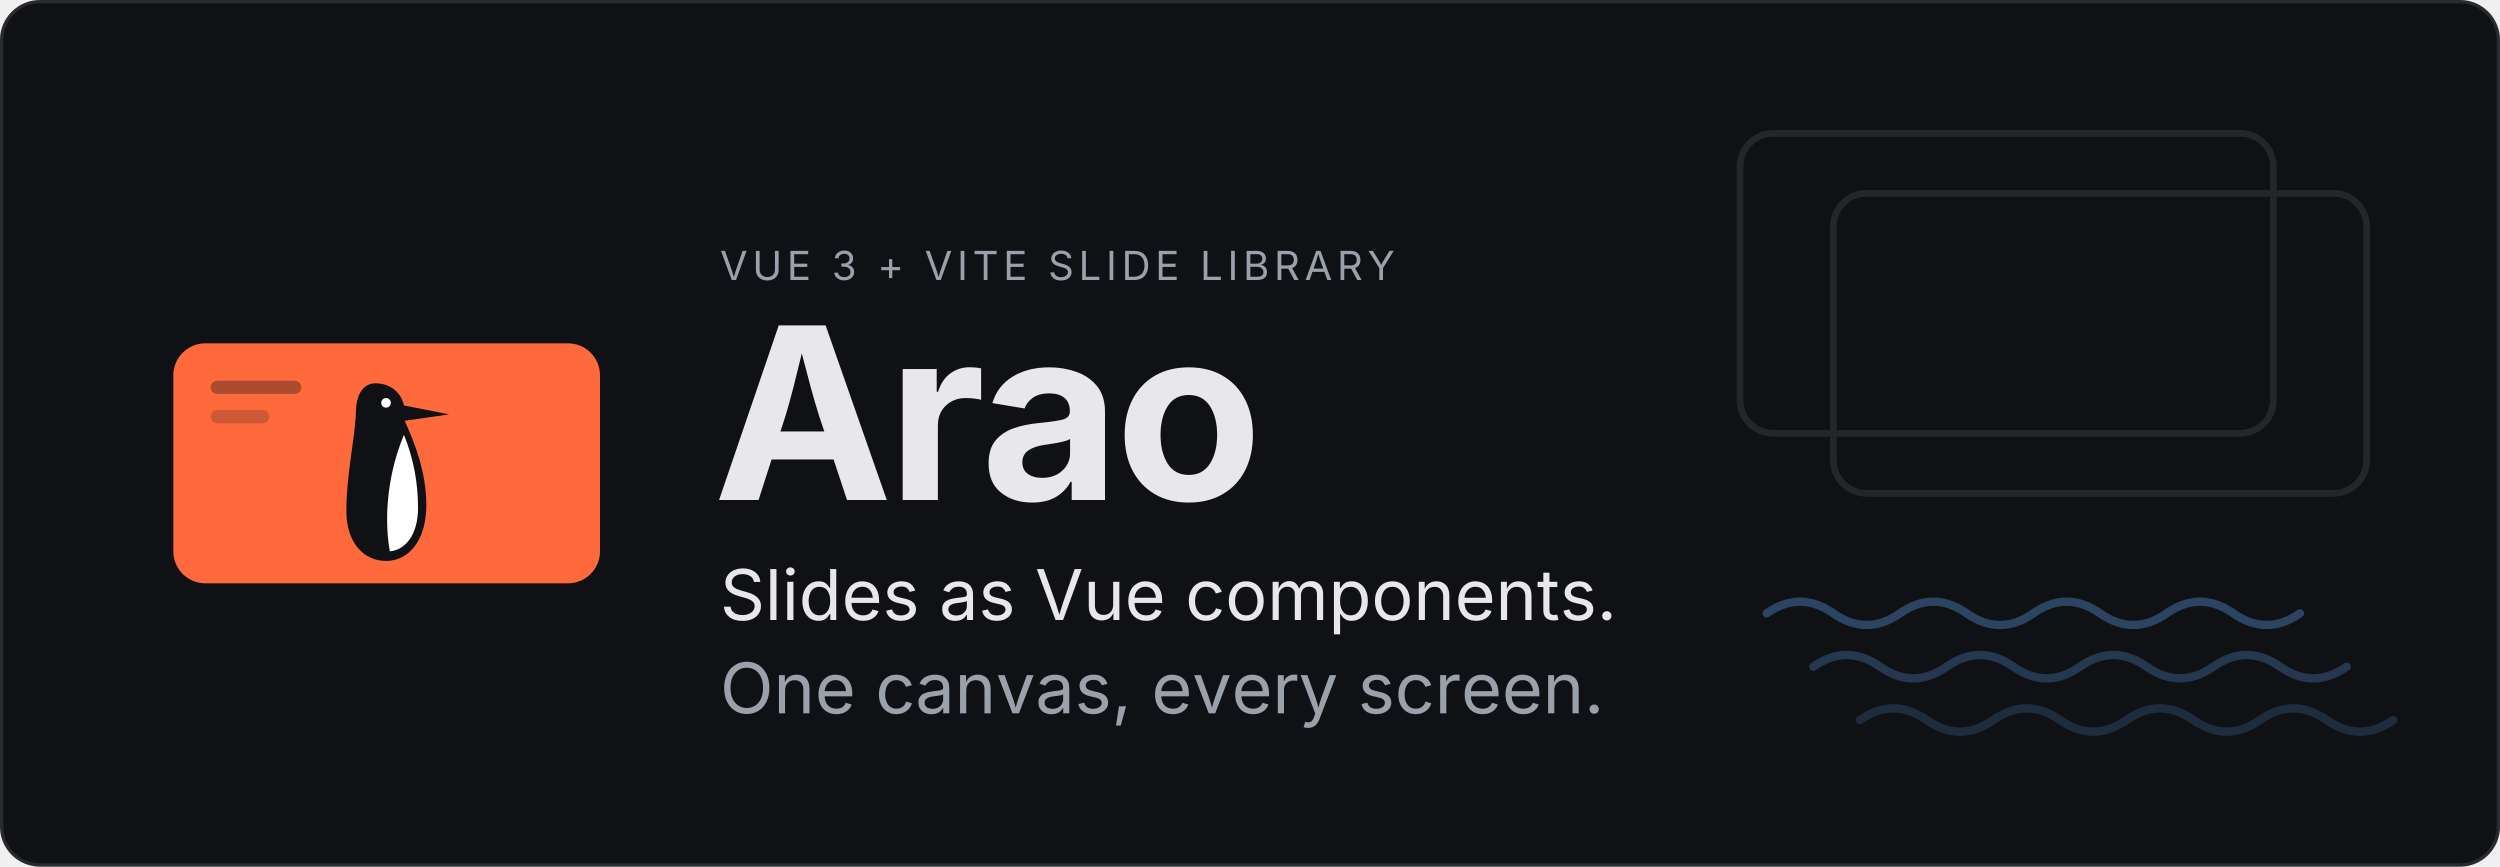
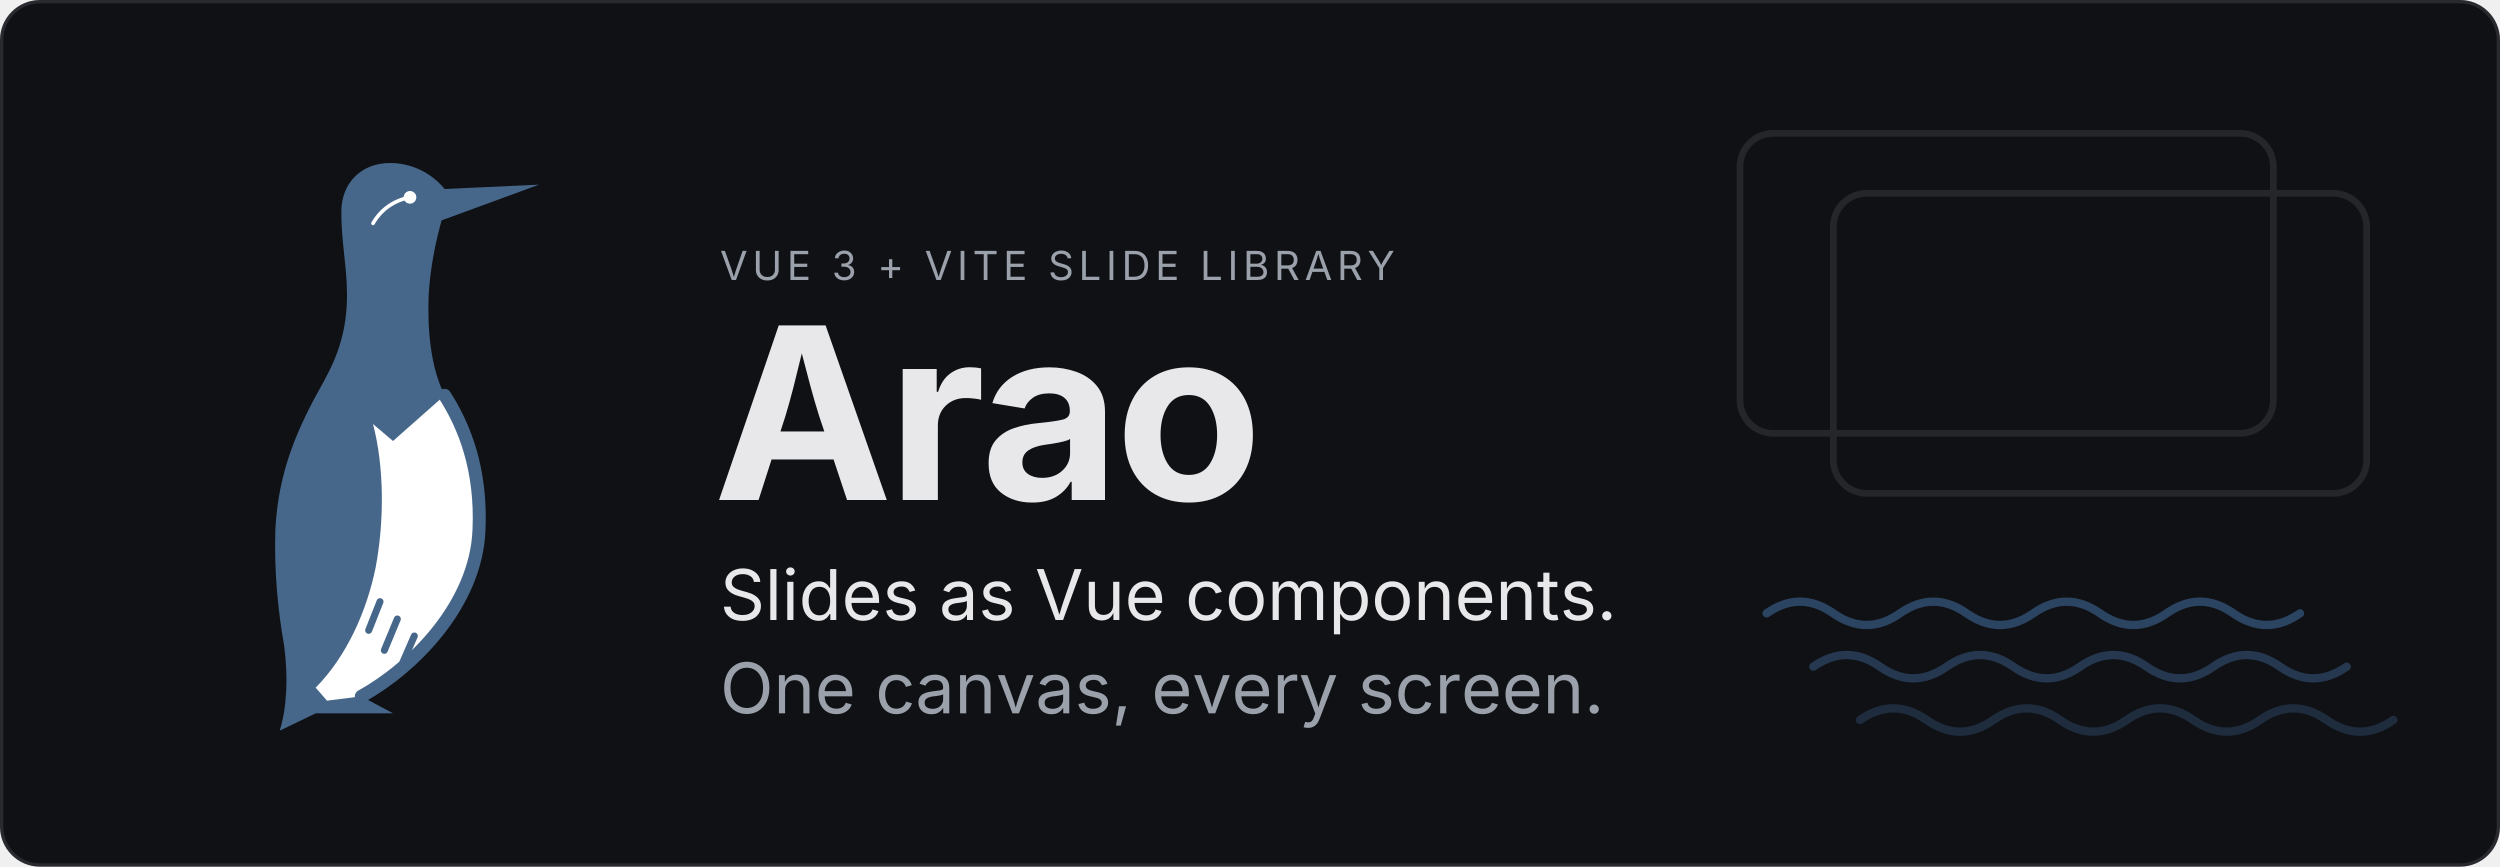
<svg xmlns="http://www.w3.org/2000/svg" viewBox="0 0 750 260" width="750" height="260" role="img" aria-label="Arao: slides as Vue components. One canvas, every screen.">
  <rect width="750" height="260" rx="12" fill="#0f1115" />
  <rect x="0.5" y="0.5" width="749" height="259" rx="11.5" fill="none" stroke="#e8e8ea" stroke-opacity="0.12" />
  <g opacity="0.1" fill="none" stroke="#e8e8ea" stroke-width="2">
    <rect x="522" y="40" width="160" height="90" rx="10" />
    <rect x="550" y="58" width="160" height="90" rx="10" />
  </g>
  <path d="M530 184 q10 -7 20 0 t20 0 q10 -7 20 0 t20 0 q10 -7 20 0 t20 0 q10 -7 20 0 t20 0" fill="none" stroke="#5fa2f0" stroke-width="2.5" stroke-linecap="round" opacity="0.35" />
  <path d="M544 200 q10 -7 20 0 t20 0 q10 -7 20 0 t20 0 q10 -7 20 0 t20 0 q10 -7 20 0 t20 0" fill="none" stroke="#5fa2f0" stroke-width="2.5" stroke-linecap="round" opacity="0.27" />
  <path d="M558 216 q10 -7 20 0 t20 0 q10 -7 20 0 t20 0 q10 -7 20 0 t20 0 q10 -7 20 0 t20 0" fill="none" stroke="#5fa2f0" stroke-width="2.5" stroke-linecap="round" opacity="0.19" />
-   <g>
-     <rect x="52" y="103" width="128" height="72" rx="9.6" fill="#ff6a3d" />
-     <rect x="63.2" y="114.2" width="27.2" height="4" rx="2" fill="#0f1115" opacity="0.35" />
-     <rect x="63.2" y="123" width="17.6" height="4" rx="2" fill="#0f1115" opacity="0.2" />
-     <g transform="translate(96.80 112.60) scale(0.960)">
-       <path fill="#0f1115" d="M16.5 2.5C21.4 2.5 24.6 5.6 25.4 9.4L39.5 12.2L25.6 14.2C28.8 21 32.4 30.5 32.4 40.5C32.4 51.5 27 58 19.8 58C12.6 58 7.4 52 7.4 42.5C7.4 31 10 20.5 10.4 11.6C10.4 5.8 12.8 2.5 16.5 2.5Z" />
-       <path fill="#ffffff" d="M25.4 18.6C28.4 26 29.8 33.5 29.8 41.5C29.8 49.8 25.8 54.6 21 55C19.4 46.5 19.6 32.5 25.4 18.6Z" />
-       <circle cx="19.8" cy="8.6" r="1.5" fill="#ffffff" />
-     </g>
-   </g>
+   <path fill="#46678a" d="M161.7 55.4L132.5 66.1C130.8 72.1 129.1 79.9 128.6 88.5C128.2 98.8 129.1 110 133.4 118.6C139.4 128 144.5 140.9 143.7 159C142.8 181.4 123.9 200.3 108.4 208.9L117.9 214L94.7 214L83.9 219.2C86.1 212.3 86.5 202.9 85.2 193.4C83.5 183.9 82.2 171.9 82.6 159C83.5 140.9 89.5 128 97.2 114.3C101.5 106.5 104.1 98.8 104.1 88.5C104.1 79.9 102.4 73 102.4 63.5C102.4 54.9 108.4 48.9 117 48.9C123 48.9 129.1 51.5 133.4 56.7Z" />
+   <path fill="#fff" d="M133.4 118.6C139.4 128 144.5 140.9 143.7 159C142.8 181.4 123.9 200.3 108.4 208.9L98.1 210.2L94.7 206.3C104.1 196.8 110.1 183.1 112.7 170.2C115.3 156.4 115.3 140.1 111.9 127.2L117.9 132.3Z" />
+   <path fill="none" stroke="#46678a" stroke-width="3.9" stroke-linecap="round" d="M133.4 118.6C139.4 128 144.5 140.9 143.7 159C142.8 181.4 123.9 200.3 108.4 208.9" />
+   <path fill="none" stroke="#46678a" stroke-width="2.1" stroke-linecap="round" d="M114 180.5L110.6 189.1M119.2 185.7L115.3 195.1M124.3 190.8L120.9 198.6" />
+   <circle cx="123" cy="59.2" r="1.9" fill="#fff" />
+   <path fill="none" stroke="#fff" stroke-width="1.1" stroke-linecap="round" d="M123 59.2C118.3 60.1 114.4 62.7 111.9 67" />
  <path fill="#9aa1ab" d="M220.80 84L219.52 84L216.30 75.27L217.48 75.27L219.32 80.45Q219.47 80.85 219.68 81.51Q219.88 82.16 220.16 83.10L220.16 83.10Q220.44 82.14 220.64 81.50Q220.85 80.85 220.99 80.45L220.99 80.45L222.79 75.27L223.97 75.27L220.80 84ZM230.19 84.14L230.19 84.14Q229.16 84.14 228.39 83.74Q227.62 83.33 227.20 82.63Q226.77 81.93 226.77 81.03L226.77 81.03L226.77 75.27L227.89 75.27L227.89 80.94Q227.89 81.57 228.17 82.06Q228.44 82.55 228.96 82.83Q229.48 83.11 230.19 83.11L230.19 83.11Q230.90 83.11 231.42 82.83Q231.93 82.55 232.21 82.06Q232.48 81.57 232.48 80.94L232.48 80.94L232.48 75.27L233.59 75.27L233.59 81.03Q233.59 81.93 233.17 82.63Q232.75 83.33 231.99 83.74Q231.22 84.14 230.19 84.14ZM242.52 84L237.14 84L237.14 75.27L242.46 75.27L242.46 76.25L238.26 76.25L238.26 79.10L242.18 79.10L242.18 80.09L238.26 80.09L238.26 83.02L242.52 83.02L242.52 84ZM253.28 84.12L253.28 84.12Q252.42 84.12 251.76 83.82Q251.10 83.53 250.71 83.01Q250.32 82.49 250.29 81.80L250.29 81.80L251.41 81.80Q251.46 82.42 251.99 82.78Q252.52 83.14 253.26 83.14L253.26 83.14Q254.08 83.14 254.62 82.72Q255.15 82.29 255.15 81.62L255.15 81.62Q255.15 80.91 254.63 80.46Q254.10 80.01 253.13 80.01L253.13 80.01L252.42 80.01L252.42 79.04L253.13 79.04Q253.89 79.04 254.37 78.64Q254.85 78.23 254.85 77.55L254.85 77.55Q254.85 76.90 254.43 76.51Q254.00 76.12 253.29 76.12L253.29 76.12Q252.84 76.12 252.45 76.28Q252.06 76.44 251.82 76.74Q251.57 77.04 251.55 77.47L251.55 77.47L250.48 77.47Q250.50 76.78 250.89 76.26Q251.27 75.74 251.91 75.45Q252.55 75.15 253.31 75.15L253.31 75.15Q254.13 75.15 254.72 75.48Q255.30 75.81 255.62 76.34Q255.94 76.88 255.94 77.50L255.94 77.50Q255.94 78.23 255.55 78.75Q255.16 79.27 254.49 79.46L254.49 79.46L254.49 79.54Q255.33 79.67 255.79 80.24Q256.25 80.80 256.25 81.63L256.25 81.63Q256.25 82.34 255.87 82.90Q255.48 83.47 254.81 83.79Q254.13 84.12 253.28 84.12ZM267.69 83.41L266.70 83.41L266.70 81.05L264.37 81.05L264.37 80.12L266.70 80.12L266.70 77.75L267.69 77.75L267.69 80.12L270.02 80.12L270.02 81.05L267.69 81.05L267.69 83.41ZM282.22 84L280.93 84L277.72 75.27L278.89 75.27L280.74 80.45Q280.89 80.85 281.10 81.51Q281.30 82.16 281.58 83.10L281.58 83.10Q281.85 82.14 282.06 81.50Q282.27 80.85 282.41 80.45L282.41 80.45L284.21 75.27L285.39 75.27L282.22 84ZM288.19 75.27L289.31 75.27L289.31 84L288.19 84L288.19 75.27ZM295.12 76.25L292.37 76.25L292.37 75.27L298.97 75.27L298.97 76.25L296.24 76.25L296.24 84L295.12 84L295.12 76.25ZM307.41 84L302.04 84L302.04 75.27L307.36 75.27L307.36 76.25L303.15 76.25L303.15 79.10L307.07 79.10L307.07 80.09L303.15 80.09L303.15 83.02L307.41 83.02L307.41 84ZM318.30 84.15L318.30 84.15Q316.89 84.15 316.05 83.48Q315.21 82.81 315.13 81.71L315.13 81.71L316.28 81.71Q316.32 82.21 316.61 82.53Q316.90 82.85 317.35 83.00Q317.79 83.16 318.30 83.16L318.30 83.16Q318.90 83.16 319.37 82.96Q319.84 82.77 320.11 82.42Q320.39 82.07 320.39 81.60L320.39 81.60Q320.39 81.18 320.15 80.92Q319.92 80.65 319.52 80.48Q319.13 80.31 318.66 80.19L318.66 80.19L317.61 79.89Q316.55 79.59 315.97 79.03Q315.38 78.47 315.38 77.61L315.38 77.61Q315.38 76.87 315.78 76.32Q316.18 75.76 316.86 75.46Q317.54 75.15 318.38 75.15L318.38 75.15Q319.24 75.15 319.90 75.46Q320.57 75.76 320.95 76.29Q321.33 76.81 321.36 77.47L321.36 77.47L320.27 77.47Q320.19 76.83 319.66 76.49Q319.12 76.14 318.34 76.14L318.34 76.14Q317.50 76.14 316.98 76.54Q316.46 76.94 316.46 77.55L316.46 77.55Q316.46 78.01 316.75 78.29Q317.03 78.57 317.42 78.72Q317.81 78.88 318.13 78.97L318.13 78.97L319.00 79.21Q319.35 79.30 319.78 79.46Q320.20 79.63 320.59 79.90Q320.98 80.17 321.22 80.59Q321.47 81.01 321.47 81.62L321.47 81.62Q321.47 82.34 321.10 82.91Q320.73 83.48 320.02 83.82Q319.31 84.15 318.30 84.15ZM329.80 84L324.65 84L324.65 75.27L325.76 75.27L325.76 83.02L329.80 83.02L329.80 84ZM332.87 75.27L333.99 75.27L333.99 84L332.87 84L332.87 75.27ZM340.26 84L340.26 84L337.54 84L337.54 75.27L340.37 75.27Q341.65 75.27 342.55 75.79Q343.46 76.31 343.94 77.29Q344.43 78.26 344.43 79.62L344.43 79.62Q344.43 80.98 343.94 81.96Q343.45 82.95 342.52 83.47Q341.59 84 340.26 84ZM338.65 76.25L338.65 83.02L340.19 83.02Q341.78 83.02 342.57 82.11Q343.35 81.21 343.35 79.62L343.35 79.62Q343.35 78.04 342.58 77.15Q341.81 76.25 340.30 76.25L340.30 76.25L338.65 76.25ZM353.01 84L347.64 84L347.64 75.27L352.96 75.27L352.96 76.25L348.75 76.25L348.75 79.10L352.67 79.10L352.67 80.09L348.75 80.09L348.75 83.02L353.01 83.02L353.01 84ZM366.26 84L361.10 84L361.10 75.27L362.22 75.27L362.22 83.02L366.26 83.02L366.26 84ZM369.33 75.27L370.44 75.27L370.44 84L369.33 84L369.33 75.27ZM377.19 84L373.99 84L373.99 75.27L377.09 75.27Q378.00 75.27 378.59 75.58Q379.19 75.90 379.48 76.42Q379.77 76.95 379.77 77.58L379.77 77.58Q379.77 78.15 379.57 78.51Q379.37 78.88 379.05 79.10Q378.72 79.31 378.34 79.42L378.34 79.42L378.34 79.50Q378.75 79.52 379.16 79.78Q379.56 80.04 379.84 80.51Q380.11 80.99 380.11 81.67L380.11 81.67Q380.11 82.33 379.81 82.86Q379.51 83.38 378.86 83.69Q378.22 84 377.19 84L377.19 84ZM375.11 80.04L375.11 83.02L377.16 83.02Q378.18 83.02 378.61 82.62Q379.04 82.23 379.04 81.66L379.04 81.66Q379.04 81.22 378.81 80.85Q378.59 80.48 378.18 80.26Q377.78 80.04 377.21 80.04L377.21 80.04L375.11 80.04ZM375.11 76.25L375.11 79.10L377.03 79.10Q377.73 79.10 378.22 78.69Q378.70 78.28 378.70 77.61L378.70 77.61Q378.70 77.04 378.31 76.65Q377.91 76.25 377.06 76.25L377.06 76.25L375.11 76.25ZM384.40 84L383.28 84L383.28 75.27L386.27 75.27Q387.29 75.27 387.95 75.62Q388.61 75.97 388.93 76.58Q389.25 77.19 389.25 77.96L389.25 77.96Q389.25 78.83 388.85 79.48Q388.46 80.12 387.63 80.41L387.63 80.41L389.59 84L388.30 84L386.48 80.61Q386.38 80.61 386.28 80.61L386.28 80.61L384.40 80.61L384.40 84ZM384.40 76.25L384.40 79.62L386.22 79.62Q387.26 79.62 387.70 79.18Q388.14 78.73 388.14 77.96L388.14 77.96Q388.14 77.19 387.70 76.72Q387.26 76.25 386.21 76.25L386.21 76.25L384.40 76.25ZM392.88 84L391.70 84L394.87 75.27L396.16 75.27L399.37 84L398.19 84L397.32 81.56L393.72 81.56L392.88 84ZM394.68 78.82L394.06 80.59L396.98 80.59L396.34 78.82Q396.18 78.38 395.99 77.75Q395.79 77.11 395.50 76.16L395.50 76.16Q395.23 77.13 395.02 77.77Q394.82 78.42 394.68 78.82L394.68 78.82ZM403.28 84L402.17 84L402.17 75.27L405.15 75.27Q406.17 75.27 406.83 75.62Q407.49 75.97 407.81 76.58Q408.13 77.19 408.13 77.96L408.13 77.96Q408.13 78.83 407.73 79.48Q407.34 80.12 406.51 80.41L406.51 80.41L408.47 84L407.18 84L405.36 80.61Q405.27 80.61 405.16 80.61L405.16 80.61L403.28 80.61L403.28 84ZM403.28 76.25L403.28 79.62L405.11 79.62Q406.14 79.62 406.58 79.18Q407.02 78.73 407.02 77.96L407.02 77.96Q407.02 77.19 406.58 76.72Q406.14 76.25 405.10 76.25L405.10 76.25L403.28 76.25ZM414.90 84L413.79 84L413.79 80.43L410.58 75.27L411.87 75.27L413.60 78.09Q413.82 78.45 414.00 78.78Q414.18 79.10 414.36 79.51L414.36 79.51Q414.53 79.09 414.71 78.76Q414.90 78.43 415.11 78.09L415.11 78.09L416.83 75.27L418.11 75.27L414.90 80.43L414.90 84Z" />
  <path fill="#e8e8ea" d="M227.57 150L215.72 150L233.62 97.62L247.68 97.62L266.03 150L254.11 150L250.07 137.84L231.47 137.84L227.57 150ZM235.66 124.72L234.14 129.43L247.29 129.43L245.71 124.72Q244.45 120.71 243.18 116.04Q241.91 111.36 240.54 106.02L240.54 106.02Q239.24 111.43 238.05 116.11Q236.85 120.79 235.66 124.72L235.66 124.72ZM281.36 150L270.81 150L270.81 110.70L281.01 110.70L281.01 117.55L281.43 117.55Q282.52 113.93 285.07 112.05Q287.62 110.17 290.92 110.17L290.92 110.17Q292.72 110.17 294.33 110.52L294.33 110.52L294.33 119.94Q293.63 119.73 292.28 119.57Q290.92 119.41 289.76 119.41L289.76 119.41Q286.11 119.41 283.73 121.70Q281.36 123.98 281.36 127.64L281.36 127.64L281.36 150ZM309.66 150.77L309.66 150.77Q304.04 150.77 300.31 147.80Q296.58 144.83 296.58 139.00L296.58 139.00Q296.58 134.60 298.69 132.11Q300.80 129.61 304.18 128.45Q307.55 127.29 311.42 126.94L311.42 126.94Q316.48 126.45 318.72 125.90Q320.95 125.36 320.95 123.42L320.95 123.42L320.95 123.25Q320.95 120.75 319.35 119.38Q317.75 118.01 314.80 118.01L314.80 118.01Q311.74 118.01 309.87 119.33Q308.01 120.64 307.38 122.54L307.38 122.54L297.71 120.93Q299.22 115.83 303.74 113.02Q308.26 110.20 314.83 110.20L314.83 110.20Q319.05 110.20 322.86 111.54Q326.68 112.88 329.09 115.81Q331.50 118.75 331.50 123.53L331.50 123.53L331.50 150L321.51 150L321.51 144.55L321.16 144.55Q319.72 147.29 316.87 149.03Q314.02 150.77 309.66 150.77ZM312.65 143.36L312.65 143.36Q316.34 143.36 318.68 141.21Q321.02 139.07 321.02 135.94L321.02 135.94L321.02 131.68Q320.39 132.14 318.96 132.47Q317.54 132.81 315.96 133.07Q314.37 133.34 313.21 133.48L313.21 133.48Q310.30 133.90 308.50 135.13Q306.71 136.36 306.71 138.71L306.71 138.71Q306.71 141 308.38 142.18Q310.05 143.36 312.65 143.36ZM356.63 150.77L356.63 150.77Q350.73 150.77 346.40 148.22Q342.08 145.68 339.74 141.12Q337.40 136.57 337.40 130.52L337.40 130.52Q337.40 124.44 339.74 119.87Q342.08 115.30 346.40 112.75Q350.73 110.20 356.63 110.20L356.63 110.20Q362.54 110.20 366.86 112.75Q371.19 115.30 373.53 119.87Q375.86 124.44 375.86 130.52L375.86 130.52Q375.86 136.57 373.53 141.12Q371.19 145.68 366.86 148.22Q362.54 150.77 356.63 150.77ZM356.63 142.48L356.63 142.48Q360.85 142.48 363.00 139.07Q365.14 135.66 365.14 130.49L365.14 130.49Q365.14 125.29 363.00 121.89Q360.85 118.50 356.63 118.50L356.63 118.50Q352.41 118.50 350.29 121.89Q348.16 125.29 348.16 130.49L348.16 130.49Q348.16 135.66 350.29 139.07Q352.41 142.48 356.63 142.48Z" />
  <path fill="#e8e8ea" d="M222.74 186.27L222.74 186.27Q220.26 186.27 218.79 185.09Q217.32 183.92 217.19 182.00L217.19 182.00L219.19 182.00Q219.27 182.86 219.77 183.42Q220.28 183.98 221.06 184.25Q221.84 184.52 222.74 184.52L222.74 184.52Q223.77 184.52 224.60 184.19Q225.42 183.85 225.91 183.23Q226.39 182.62 226.39 181.81L226.39 181.81Q226.39 181.07 225.97 180.61Q225.56 180.15 224.87 179.85Q224.18 179.55 223.36 179.32L223.36 179.32L221.52 178.80Q219.67 178.28 218.65 177.30Q217.62 176.33 217.62 174.81L217.62 174.81Q217.62 173.52 218.32 172.55Q219.01 171.58 220.20 171.05Q221.39 170.52 222.87 170.52L222.87 170.52Q224.38 170.52 225.54 171.05Q226.69 171.58 227.37 172.50Q228.04 173.42 228.08 174.58L228.08 174.58L226.17 174.58Q226.04 173.46 225.11 172.85Q224.17 172.24 222.81 172.24L222.81 172.24Q221.32 172.24 220.42 172.94Q219.52 173.64 219.52 174.72L219.52 174.72Q219.52 175.52 220.01 176.01Q220.51 176.49 221.19 176.77Q221.88 177.04 222.43 177.19L222.43 177.19L223.96 177.61Q224.57 177.78 225.32 178.06Q226.06 178.35 226.74 178.83Q227.41 179.30 227.85 180.04Q228.28 180.77 228.28 181.84L228.28 181.84Q228.28 183.09 227.63 184.09Q226.98 185.10 225.74 185.68Q224.50 186.27 222.74 186.27ZM231.09 170.72L232.94 170.72L232.94 186L231.09 186L231.09 170.72ZM238.03 186L236.18 186L236.18 174.54L238.03 174.54L238.03 186ZM237.11 172.66L237.11 172.66Q236.59 172.66 236.21 172.30Q235.83 171.94 235.83 171.44L235.83 171.44Q235.83 170.93 236.21 170.57Q236.59 170.22 237.11 170.22L237.11 170.22Q237.65 170.22 238.03 170.57Q238.40 170.93 238.40 171.44L238.40 171.44Q238.40 171.94 238.03 172.30Q237.65 172.66 237.11 172.66ZM245.56 186.25L245.56 186.25Q244.14 186.25 243.04 185.52Q241.94 184.79 241.33 183.46Q240.71 182.12 240.71 180.30L240.71 180.30Q240.71 178.48 241.33 177.16Q241.95 175.83 243.05 175.11Q244.15 174.39 245.57 174.39L245.57 174.39Q246.69 174.39 247.35 174.76Q248.00 175.13 248.36 175.60Q248.71 176.06 248.89 176.37L248.89 176.37L249.04 176.37L249.04 170.72L250.88 170.72L250.88 186L249.10 186L249.10 184.23L248.89 184.23Q248.71 184.54 248.35 185.02Q247.98 185.50 247.32 185.87Q246.66 186.25 245.56 186.25ZM245.84 184.60L245.84 184.60Q247.40 184.60 248.23 183.40Q249.06 182.20 249.06 180.28L249.06 180.28Q249.06 178.38 248.24 177.21Q247.43 176.04 245.84 176.04L245.84 176.04Q244.75 176.04 244.03 176.61Q243.31 177.17 242.95 178.13Q242.59 179.09 242.59 180.28L242.59 180.28Q242.59 181.48 242.95 182.46Q243.32 183.44 244.04 184.02Q244.77 184.60 245.84 184.60ZM258.94 186.25L258.94 186.25Q257.28 186.25 256.08 185.51Q254.87 184.77 254.22 183.45Q253.57 182.12 253.57 180.36L253.57 180.36Q253.57 178.60 254.21 177.25Q254.84 175.91 256.01 175.15Q257.17 174.39 258.73 174.39L258.73 174.39Q259.64 174.39 260.53 174.70Q261.41 175.00 262.14 175.67Q262.86 176.34 263.29 177.44Q263.72 178.54 263.72 180.12L263.72 180.12L263.72 180.89L255.44 180.89Q255.51 182.69 256.47 183.65Q257.43 184.61 258.95 184.61L258.95 184.61Q259.97 184.61 260.70 184.16Q261.44 183.71 261.75 182.84L261.75 182.84L263.54 183.33Q263.14 184.64 261.92 185.44Q260.71 186.25 258.94 186.25ZM255.45 179.33L255.45 179.33L261.85 179.33Q261.71 177.87 260.93 176.95Q260.14 176.03 258.73 176.03L258.73 176.03Q257.74 176.03 257.03 176.49Q256.32 176.96 255.91 177.70Q255.50 178.45 255.45 179.33ZM270.26 186.25L270.26 186.25Q268.50 186.25 267.33 185.48Q266.16 184.71 265.85 183.22L265.85 183.22L267.61 182.80Q267.85 183.74 268.54 184.19Q269.22 184.63 270.24 184.63L270.24 184.63Q271.44 184.63 272.16 184.11Q272.87 183.60 272.87 182.89L272.87 182.89Q272.87 181.71 271.19 181.31L271.19 181.31L269.28 180.86Q266.20 180.13 266.20 177.74L266.20 177.74Q266.20 176.75 266.76 176.00Q267.31 175.24 268.27 174.82Q269.23 174.39 270.45 174.39L270.45 174.39Q272.22 174.39 273.20 175.17Q274.18 175.94 274.57 177.15L274.57 177.15L272.90 177.58Q272.66 176.97 272.11 176.46Q271.57 175.96 270.46 175.96L270.46 175.96Q269.43 175.96 268.75 176.43Q268.07 176.90 268.07 177.62L268.07 177.62Q268.07 178.26 268.53 178.64Q268.99 179.03 270.00 179.26L270.00 179.26L271.73 179.67Q273.29 180.04 274.04 180.82Q274.79 181.59 274.79 182.77L274.79 182.77Q274.79 183.77 274.22 184.56Q273.65 185.34 272.63 185.79Q271.61 186.25 270.26 186.25ZM286.57 186.27L286.57 186.27Q285.48 186.27 284.59 185.86Q283.71 185.45 283.18 184.66Q282.66 183.87 282.66 182.74L282.66 182.74Q282.66 181.75 283.05 181.14Q283.44 180.52 284.09 180.17Q284.74 179.82 285.53 179.64Q286.32 179.47 287.12 179.37L287.12 179.37Q288.15 179.23 288.79 179.16Q289.44 179.09 289.75 178.91Q290.06 178.74 290.06 178.32L290.06 178.32L290.06 178.26Q290.06 177.19 289.46 176.60Q288.85 176.01 287.66 176.01L287.66 176.01Q286.42 176.01 285.73 176.55Q285.03 177.09 284.76 177.69L284.76 177.69L282.99 177.11Q283.43 176.06 284.18 175.47Q284.93 174.88 285.83 174.64Q286.73 174.39 287.61 174.39L287.61 174.39Q288.19 174.39 288.92 174.53Q289.65 174.67 290.34 175.08Q291.02 175.49 291.46 176.29Q291.91 177.10 291.91 178.44L291.91 178.44L291.91 186L290.09 186L290.09 184.44L289.97 184.44Q289.78 184.84 289.35 185.27Q288.92 185.69 288.23 185.98Q287.54 186.27 286.57 186.27ZM286.89 184.64L286.89 184.64Q287.91 184.64 288.62 184.24Q289.33 183.84 289.69 183.20Q290.06 182.55 290.06 181.86L290.06 181.86L290.06 180.27Q289.95 180.40 289.57 180.51Q289.19 180.62 288.71 180.70Q288.22 180.78 287.76 180.84Q287.31 180.89 287.04 180.92L287.04 180.92Q286.37 181.01 285.79 181.21Q285.21 181.41 284.87 181.79Q284.52 182.18 284.52 182.83L284.52 182.83Q284.52 183.72 285.19 184.18Q285.86 184.64 286.89 184.64ZM299.05 186.25L299.05 186.25Q297.28 186.25 296.11 185.48Q294.94 184.71 294.64 183.22L294.64 183.22L296.39 182.80Q296.64 183.74 297.32 184.19Q298.00 184.63 299.03 184.63L299.03 184.63Q300.23 184.63 300.94 184.11Q301.65 183.60 301.65 182.89L301.65 182.89Q301.65 181.71 299.97 181.31L299.97 181.31L298.06 180.86Q294.99 180.13 294.99 177.74L294.99 177.74Q294.99 176.75 295.54 176.00Q296.09 175.24 297.05 174.82Q298.01 174.39 299.23 174.39L299.23 174.39Q301.00 174.39 301.98 175.17Q302.96 175.94 303.35 177.15L303.35 177.15L301.68 177.58Q301.45 176.97 300.90 176.46Q300.35 175.96 299.24 175.96L299.24 175.96Q298.22 175.96 297.53 176.43Q296.85 176.90 296.85 177.62L296.85 177.62Q296.85 178.26 297.31 178.64Q297.77 179.03 298.78 179.26L298.78 179.26L300.51 179.67Q302.07 180.04 302.82 180.82Q303.57 181.59 303.57 182.77L303.57 182.77Q303.57 183.77 303.00 184.56Q302.43 185.34 301.41 185.79Q300.39 186.25 299.05 186.25ZM318.92 186L316.67 186L311.05 170.72L313.10 170.72L316.33 179.79Q316.59 180.49 316.95 181.64Q317.32 182.78 317.80 184.42L317.80 184.42Q318.28 182.74 318.65 181.62Q319.01 180.49 319.26 179.79L319.26 179.79L322.40 170.72L324.48 170.72L318.92 186ZM330.52 186.14L330.52 186.14Q328.78 186.14 327.71 185.07Q326.63 183.99 326.63 181.82L326.63 181.82L326.63 174.54L328.48 174.54L328.48 181.66Q328.48 182.99 329.17 183.73Q329.87 184.48 331.07 184.48L331.07 184.48Q332.30 184.48 333.13 183.68Q333.95 182.87 333.95 181.41L333.95 181.41L333.95 174.54L335.81 174.54L335.81 186L334.02 186L334.02 183.86Q333.46 185.11 332.55 185.63Q331.64 186.14 330.52 186.14ZM343.87 186.25L343.87 186.25Q342.21 186.25 341.00 185.51Q339.80 184.77 339.14 183.45Q338.49 182.12 338.49 180.36L338.49 180.36Q338.49 178.60 339.13 177.25Q339.76 175.91 340.93 175.15Q342.09 174.39 343.65 174.39L343.65 174.39Q344.56 174.39 345.45 174.70Q346.34 175.00 347.06 175.67Q347.78 176.34 348.21 177.44Q348.64 178.54 348.64 180.12L348.64 180.12L348.64 180.89L340.36 180.89Q340.43 182.69 341.39 183.65Q342.35 184.61 343.88 184.61L343.88 184.61Q344.89 184.61 345.62 184.16Q346.36 183.71 346.68 182.84L346.68 182.84L348.46 183.33Q348.06 184.64 346.84 185.44Q345.63 186.25 343.87 186.25ZM340.37 179.33L340.37 179.33L346.77 179.33Q346.63 177.87 345.85 176.95Q345.07 176.03 343.65 176.03L343.65 176.03Q342.67 176.03 341.95 176.49Q341.24 176.96 340.83 177.70Q340.42 178.45 340.37 179.33ZM361.86 186.25L361.86 186.25Q360.30 186.25 359.13 185.51Q357.96 184.77 357.30 183.44Q356.64 182.10 356.64 180.34L356.64 180.34Q356.64 178.55 357.30 177.21Q357.96 175.87 359.13 175.13Q360.30 174.39 361.86 174.39L361.86 174.39Q363.52 174.39 364.78 175.23Q366.04 176.06 366.51 177.56L366.51 177.56L364.73 178.06Q364.48 177.18 363.73 176.61Q362.99 176.04 361.86 176.04L361.86 176.04Q360.71 176.04 359.98 176.64Q359.24 177.24 358.88 178.22Q358.52 179.19 358.52 180.34L358.52 180.34Q358.52 181.47 358.88 182.44Q359.24 183.41 359.98 184.00Q360.71 184.60 361.86 184.60L361.86 184.60Q363.02 184.60 363.77 184.01Q364.53 183.42 364.78 182.48L364.78 182.48L366.55 182.99Q366.09 184.51 364.81 185.38Q363.54 186.25 361.86 186.25ZM373.86 186.25L373.86 186.25Q372.30 186.25 371.13 185.51Q369.95 184.77 369.30 183.44Q368.64 182.10 368.64 180.34L368.64 180.34Q368.64 178.55 369.30 177.21Q369.95 175.87 371.13 175.13Q372.30 174.39 373.86 174.39L373.86 174.39Q375.43 174.39 376.61 175.13Q377.79 175.87 378.44 177.21Q379.10 178.55 379.10 180.34L379.10 180.34Q379.10 182.10 378.44 183.44Q377.79 184.77 376.61 185.51Q375.43 186.25 373.86 186.25ZM373.86 184.60L373.86 184.60Q375.02 184.60 375.77 184.00Q376.51 183.41 376.87 182.44Q377.23 181.47 377.23 180.34L377.23 180.34Q377.23 179.20 376.87 178.22Q376.51 177.24 375.77 176.64Q375.02 176.04 373.86 176.04L373.86 176.04Q372.71 176.04 371.97 176.64Q371.23 177.24 370.88 178.22Q370.52 179.19 370.52 180.34L370.52 180.34Q370.52 181.47 370.88 182.44Q371.23 183.41 371.97 184.00Q372.71 184.60 373.86 184.60ZM383.63 186L381.79 186L381.79 174.54L383.58 174.54L383.59 176.64Q384.01 175.48 384.90 174.91Q385.78 174.33 386.80 174.33L386.80 174.33Q387.93 174.33 388.67 174.97Q389.41 175.61 389.72 176.67L389.72 176.67Q390.13 175.58 391.11 174.96Q392.09 174.33 393.33 174.33L393.33 174.33Q394.33 174.33 395.15 174.76Q395.97 175.19 396.45 176.06Q396.94 176.94 396.94 178.27L396.94 178.27L396.94 186L395.09 186L395.09 178.32Q395.09 177.08 394.40 176.55Q393.70 176.01 392.78 176.01L392.78 176.01Q391.62 176.01 390.95 176.72Q390.29 177.43 390.29 178.51L390.29 178.51L390.29 186L388.44 186L388.44 178.14Q388.44 177.18 387.80 176.60Q387.17 176.01 386.19 176.01L386.19 176.01Q385.19 176.01 384.41 176.71Q383.63 177.41 383.63 178.78L383.63 178.78L383.63 186ZM402.03 190.29L400.18 190.29L400.18 174.54L401.96 174.54L401.96 176.37L402.17 176.37Q402.36 176.06 402.71 175.60Q403.06 175.13 403.72 174.76Q404.37 174.39 405.49 174.39L405.49 174.39Q406.93 174.39 408.02 175.11Q409.11 175.83 409.73 177.16Q410.35 178.48 410.35 180.30L410.35 180.30Q410.35 182.12 409.74 183.46Q409.12 184.79 408.03 185.52Q406.94 186.25 405.50 186.25L405.50 186.25Q404.42 186.25 403.75 185.87Q403.08 185.50 402.72 185.02Q402.36 184.54 402.17 184.23L402.17 184.23L402.03 184.23L402.03 190.29ZM405.23 184.60L405.23 184.60Q406.30 184.60 407.03 184.02Q407.75 183.44 408.11 182.46Q408.48 181.48 408.48 180.28L408.48 180.28Q408.48 179.09 408.12 178.13Q407.76 177.17 407.04 176.61Q406.31 176.04 405.23 176.04L405.23 176.04Q403.65 176.04 402.83 177.21Q402.01 178.38 402.01 180.28L402.01 180.28Q402.01 182.20 402.84 183.40Q403.67 184.60 405.23 184.60ZM417.70 186.25L417.70 186.25Q416.15 186.25 414.97 185.51Q413.80 184.77 413.14 183.44Q412.49 182.10 412.49 180.34L412.49 180.34Q412.49 178.55 413.14 177.21Q413.80 175.87 414.97 175.13Q416.15 174.39 417.70 174.39L417.70 174.39Q419.27 174.39 420.45 175.13Q421.63 175.87 422.29 177.21Q422.94 178.55 422.94 180.34L422.94 180.34Q422.94 182.10 422.29 183.44Q421.63 184.77 420.45 185.51Q419.27 186.25 417.70 186.25ZM417.70 184.60L417.70 184.60Q418.86 184.60 419.61 184.00Q420.36 183.41 420.72 182.44Q421.08 181.47 421.08 180.34L421.08 180.34Q421.08 179.20 420.72 178.22Q420.36 177.24 419.61 176.64Q418.86 176.04 417.70 176.04L417.70 176.04Q416.56 176.04 415.82 176.64Q415.08 177.24 414.72 178.22Q414.36 179.19 414.36 180.34L414.36 180.34Q414.36 181.47 414.72 182.44Q415.08 183.41 415.82 184.00Q416.56 184.60 417.70 184.60ZM427.48 179.13L427.48 179.13L427.48 186L425.63 186L425.63 174.54L427.40 174.54L427.42 176.66Q427.97 175.44 428.87 174.92Q429.76 174.39 430.92 174.39L430.92 174.39Q432.67 174.39 433.73 175.47Q434.80 176.55 434.80 178.72L434.80 178.72L434.80 186L432.95 186L432.95 178.87Q432.95 177.55 432.26 176.80Q431.57 176.05 430.37 176.05L430.37 176.05Q429.13 176.05 428.30 176.86Q427.48 177.66 427.48 179.13ZM442.86 186.25L442.86 186.25Q441.20 186.25 439.99 185.51Q438.79 184.77 438.14 183.45Q437.48 182.12 437.48 180.36L437.48 180.36Q437.48 178.60 438.12 177.25Q438.76 175.91 439.92 175.15Q441.08 174.39 442.64 174.39L442.64 174.39Q443.55 174.39 444.44 174.70Q445.33 175.00 446.05 175.67Q446.77 176.34 447.21 177.44Q447.64 178.54 447.64 180.12L447.64 180.12L447.64 180.89L439.35 180.89Q439.42 182.69 440.38 183.65Q441.34 184.61 442.87 184.61L442.87 184.61Q443.88 184.61 444.62 184.16Q445.35 183.71 445.67 182.84L445.67 182.84L447.45 183.33Q447.05 184.64 445.84 185.44Q444.62 186.25 442.86 186.25ZM439.36 179.33L439.36 179.33L445.76 179.33Q445.63 177.87 444.84 176.95Q444.06 176.03 442.64 176.03L442.64 176.03Q441.66 176.03 440.95 176.49Q440.23 176.96 439.82 177.70Q439.41 178.45 439.36 179.33ZM452.13 179.13L452.13 179.13L452.13 186L450.28 186L450.28 174.54L452.06 174.54L452.07 176.66Q452.62 175.44 453.52 174.92Q454.41 174.39 455.57 174.39L455.57 174.39Q457.32 174.39 458.38 175.47Q459.45 176.55 459.45 178.72L459.45 178.72L459.45 186L457.60 186L457.60 178.87Q457.60 177.55 456.91 176.80Q456.22 176.05 455.02 176.05L455.02 176.05Q453.78 176.05 452.95 176.86Q452.13 177.66 452.13 179.13ZM464.84 174.54L467.20 174.54L467.20 176.12L464.84 176.12L464.84 183.03Q464.84 183.80 465.15 184.15Q465.47 184.50 466.20 184.50L466.20 184.50Q466.37 184.50 466.64 184.46Q466.91 184.42 467.14 184.38L467.14 184.38L467.52 185.94Q467.23 186.04 466.87 186.09Q466.50 186.14 466.14 186.14L466.14 186.14Q464.66 186.14 463.83 185.36Q463.00 184.57 463.00 183.17L463.00 183.17L463.00 176.12L461.27 176.12L461.27 174.54L463.00 174.54L463.00 171.81L464.84 171.81L464.84 174.54ZM473.46 186.25L473.46 186.25Q471.69 186.25 470.52 185.48Q469.35 184.71 469.05 183.22L469.05 183.22L470.80 182.80Q471.05 183.74 471.73 184.19Q472.41 184.63 473.43 184.63L473.43 184.63Q474.63 184.63 475.35 184.11Q476.06 183.60 476.06 182.89L476.06 182.89Q476.06 181.71 474.38 181.31L474.38 181.31L472.47 180.86Q469.39 180.13 469.39 177.74L469.39 177.74Q469.39 176.75 469.95 176.00Q470.50 175.24 471.46 174.82Q472.42 174.39 473.64 174.39L473.64 174.39Q475.41 174.39 476.39 175.17Q477.37 175.94 477.76 177.15L477.76 177.15L476.09 177.58Q475.85 176.97 475.31 176.46Q474.76 175.96 473.65 175.96L473.65 175.96Q472.62 175.96 471.94 176.43Q471.26 176.90 471.26 177.62L471.26 177.62Q471.26 178.26 471.72 178.64Q472.18 179.03 473.19 179.26L473.19 179.26L474.92 179.67Q476.48 180.04 477.23 180.82Q477.98 181.59 477.98 182.77L477.98 182.77Q477.98 183.77 477.41 184.56Q476.84 185.34 475.82 185.79Q474.80 186.25 473.46 186.25ZM482.05 186.13L482.05 186.13Q481.47 186.13 481.07 185.73Q480.66 185.32 480.66 184.75L480.66 184.75Q480.66 184.17 481.07 183.77Q481.47 183.36 482.05 183.36L482.05 183.36Q482.62 183.36 483.03 183.77Q483.43 184.17 483.43 184.75L483.43 184.75Q483.43 185.32 483.03 185.73Q482.62 186.13 482.05 186.13Z" />
  <path fill="#9aa1ab" d="M224.04 214.21L224.04 214.21Q222.08 214.21 220.55 213.26Q219.01 212.31 218.13 210.55Q217.25 208.79 217.25 206.37L217.25 206.37Q217.25 203.94 218.13 202.18Q219.01 200.42 220.55 199.47Q222.08 198.52 224.04 198.52L224.04 198.52Q226.00 198.52 227.53 199.47Q229.05 200.42 229.93 202.18Q230.81 203.94 230.81 206.37L230.81 206.37Q230.81 208.79 229.93 210.55Q229.05 212.31 227.53 213.26Q226.00 214.21 224.04 214.21ZM224.04 212.40L224.04 212.40Q225.40 212.40 226.51 211.71Q227.61 211.02 228.26 209.67Q228.91 208.32 228.91 206.37L228.91 206.37Q228.91 204.40 228.26 203.05Q227.61 201.71 226.51 201.01Q225.40 200.32 224.04 200.32L224.04 200.32Q222.67 200.32 221.56 201.02Q220.45 201.72 219.80 203.06Q219.15 204.41 219.15 206.37L219.15 206.37Q219.15 208.32 219.80 209.66Q220.45 211.01 221.56 211.70Q222.67 212.40 224.04 212.40ZM235.52 207.13L235.52 207.13L235.52 214L233.68 214L233.68 202.54L235.45 202.54L235.46 204.66Q236.02 203.44 236.91 202.92Q237.81 202.39 238.97 202.39L238.97 202.39Q240.71 202.39 241.78 203.47Q242.84 204.55 242.84 206.72L242.84 206.72L242.84 214L241.00 214L241.00 206.87Q241.00 205.55 240.31 204.80Q239.61 204.05 238.42 204.05L238.42 204.05Q237.17 204.05 236.35 204.86Q235.52 205.66 235.52 207.13ZM250.90 214.25L250.90 214.25Q249.24 214.25 248.04 213.51Q246.83 212.77 246.18 211.45Q245.53 210.12 245.53 208.36L245.53 208.36Q245.53 206.60 246.17 205.25Q246.80 203.91 247.97 203.15Q249.13 202.39 250.69 202.39L250.69 202.39Q251.60 202.39 252.49 202.70Q253.38 203.00 254.10 203.67Q254.82 204.34 255.25 205.44Q255.68 206.54 255.68 208.12L255.68 208.12L255.68 208.89L247.40 208.89Q247.47 210.69 248.43 211.65Q249.39 212.61 250.91 212.61L250.91 212.61Q251.93 212.61 252.66 212.16Q253.40 211.71 253.71 210.84L253.71 210.84L255.50 211.33Q255.10 212.64 253.88 213.44Q252.67 214.25 250.90 214.25ZM247.41 207.33L247.41 207.33L253.81 207.33Q253.67 205.87 252.89 204.95Q252.10 204.03 250.69 204.03L250.69 204.03Q249.70 204.03 248.99 204.49Q248.28 204.96 247.87 205.70Q247.46 206.45 247.41 207.33ZM268.90 214.25L268.90 214.25Q267.34 214.25 266.17 213.51Q264.99 212.77 264.34 211.44Q263.68 210.10 263.68 208.34L263.68 208.34Q263.68 206.55 264.34 205.21Q264.99 203.87 266.17 203.13Q267.34 202.39 268.90 202.39L268.90 202.39Q270.56 202.39 271.82 203.23Q273.07 204.06 273.54 205.56L273.54 205.56L271.77 206.06Q271.51 205.18 270.77 204.61Q270.03 204.04 268.90 204.04L268.90 204.04Q267.75 204.04 267.01 204.64Q266.27 205.24 265.92 206.22Q265.56 207.19 265.56 208.34L265.56 208.34Q265.56 209.47 265.92 210.44Q266.27 211.41 267.01 212.00Q267.75 212.60 268.90 212.60L268.90 212.60Q270.06 212.60 270.81 212.01Q271.57 211.42 271.82 210.48L271.82 210.48L273.59 210.99Q273.12 212.51 271.85 213.38Q270.58 214.25 268.90 214.25ZM279.44 214.27L279.44 214.27Q278.35 214.27 277.47 213.86Q276.58 213.45 276.06 212.66Q275.53 211.87 275.53 210.74L275.53 210.74Q275.53 209.75 275.92 209.14Q276.31 208.52 276.96 208.17Q277.62 207.82 278.41 207.64Q279.19 207.47 279.99 207.37L279.99 207.37Q281.02 207.23 281.67 207.16Q282.31 207.09 282.62 206.91Q282.94 206.74 282.94 206.32L282.94 206.32L282.94 206.26Q282.94 205.19 282.33 204.60Q281.73 204.01 280.54 204.01L280.54 204.01Q279.30 204.01 278.60 204.55Q277.90 205.09 277.64 205.69L277.64 205.69L275.86 205.11Q276.30 204.06 277.05 203.47Q277.80 202.88 278.70 202.64Q279.60 202.39 280.49 202.39L280.49 202.39Q281.06 202.39 281.79 202.53Q282.53 202.67 283.21 203.08Q283.89 203.49 284.34 204.29Q284.78 205.10 284.78 206.44L284.78 206.44L284.78 214L282.97 214L282.97 212.44L282.85 212.44Q282.65 212.84 282.22 213.27Q281.79 213.69 281.10 213.98Q280.42 214.27 279.44 214.27ZM279.76 212.64L279.76 212.64Q280.78 212.64 281.49 212.24Q282.20 211.84 282.57 211.20Q282.94 210.55 282.94 209.86L282.94 209.86L282.94 208.27Q282.82 208.40 282.45 208.51Q282.07 208.62 281.58 208.70Q281.09 208.78 280.64 208.84Q280.18 208.89 279.91 208.92L279.91 208.92Q279.25 209.01 278.67 209.21Q278.09 209.41 277.74 209.79Q277.39 210.18 277.39 210.83L277.39 210.83Q277.39 211.72 278.06 212.18Q278.73 212.64 279.76 212.64ZM289.87 207.13L289.87 207.13L289.87 214L288.02 214L288.02 202.54L289.80 202.54L289.81 204.66Q290.36 203.44 291.26 202.92Q292.16 202.39 293.31 202.39L293.31 202.39Q295.06 202.39 296.12 203.47Q297.19 204.55 297.19 206.72L297.19 206.72L297.19 214L295.34 214L295.34 206.87Q295.34 205.55 294.65 204.80Q293.96 204.05 292.76 204.05L292.76 204.05Q291.52 204.05 290.69 204.86Q289.87 205.66 289.87 207.13ZM305.68 214L303.74 214L299.36 202.54L301.38 202.54L303.82 209.33Q304.09 210.08 304.31 210.83Q304.52 211.57 304.72 212.29L304.72 212.29Q304.91 211.57 305.12 210.83Q305.33 210.08 305.60 209.33L305.60 209.33L308.04 202.54L310.06 202.54L305.68 214ZM315.44 214.27L315.44 214.27Q314.36 214.27 313.47 213.86Q312.58 213.45 312.06 212.66Q311.54 211.87 311.54 210.74L311.54 210.74Q311.54 209.75 311.93 209.14Q312.31 208.52 312.97 208.17Q313.62 207.82 314.41 207.64Q315.20 207.47 316.00 207.37L316.00 207.37Q317.02 207.23 317.67 207.16Q318.31 207.09 318.63 206.91Q318.94 206.74 318.94 206.32L318.94 206.32L318.94 206.26Q318.94 205.19 318.33 204.60Q317.73 204.01 316.54 204.01L316.54 204.01Q315.30 204.01 314.60 204.55Q313.90 205.09 313.64 205.69L313.64 205.69L311.86 205.11Q312.30 204.06 313.05 203.47Q313.80 202.88 314.70 202.64Q315.61 202.39 316.49 202.39L316.49 202.39Q317.06 202.39 317.80 202.53Q318.53 202.67 319.21 203.08Q319.89 203.49 320.34 204.29Q320.78 205.10 320.78 206.44L320.78 206.44L320.78 214L318.97 214L318.97 212.44L318.85 212.44Q318.65 212.84 318.22 213.27Q317.79 213.69 317.10 213.98Q316.42 214.27 315.44 214.27ZM315.76 212.64L315.76 212.64Q316.79 212.64 317.49 212.24Q318.20 211.84 318.57 211.20Q318.94 210.55 318.94 209.86L318.94 209.86L318.94 208.27Q318.83 208.40 318.45 208.51Q318.07 208.62 317.58 208.70Q317.09 208.78 316.64 208.84Q316.18 208.89 315.91 208.92L315.91 208.92Q315.25 209.01 314.67 209.21Q314.09 209.41 313.74 209.79Q313.39 210.18 313.39 210.83L313.39 210.83Q313.39 211.72 314.06 212.18Q314.73 212.64 315.76 212.64ZM327.92 214.25L327.92 214.25Q326.16 214.25 324.99 213.48Q323.82 212.71 323.51 211.22L323.51 211.22L325.27 210.80Q325.51 211.74 326.19 212.19Q326.88 212.63 327.90 212.63L327.90 212.63Q329.10 212.63 329.81 212.11Q330.53 211.60 330.53 210.89L330.53 210.89Q330.53 209.71 328.84 209.31L328.84 209.31L326.94 208.86Q323.86 208.13 323.86 205.74L323.86 205.74Q323.86 204.75 324.41 204.00Q324.97 203.24 325.93 202.82Q326.89 202.39 328.11 202.39L328.11 202.39Q329.88 202.39 330.86 203.17Q331.84 203.94 332.23 205.15L332.23 205.15L330.56 205.58Q330.32 204.97 329.77 204.46Q329.22 203.96 328.12 203.96L328.12 203.96Q327.09 203.96 326.41 204.43Q325.73 204.90 325.73 205.62L325.73 205.62Q325.73 206.26 326.19 206.64Q326.65 207.03 327.65 207.26L327.65 207.26L329.39 207.67Q330.95 208.04 331.69 208.82Q332.44 209.59 332.44 210.77L332.44 210.77Q332.44 211.77 331.87 212.56Q331.31 213.34 330.28 213.79Q329.26 214.25 327.92 214.25ZM336.22 217.68L334.80 217.68L335.70 211.87L337.82 211.87L336.22 217.68ZM351.88 214.25L351.88 214.25Q350.22 214.25 349.02 213.51Q347.81 212.77 347.16 211.45Q346.51 210.12 346.51 208.36L346.51 208.36Q346.51 206.60 347.15 205.25Q347.78 203.91 348.95 203.15Q350.11 202.39 351.67 202.39L351.67 202.39Q352.58 202.39 353.47 202.70Q354.36 203.00 355.08 203.67Q355.80 204.34 356.23 205.44Q356.66 206.54 356.66 208.12L356.66 208.12L356.66 208.89L348.38 208.89Q348.45 210.69 349.41 211.65Q350.37 212.61 351.90 212.61L351.90 212.61Q352.91 212.61 353.64 212.16Q354.38 211.71 354.69 210.84L354.69 210.84L356.48 211.33Q356.08 212.64 354.86 213.44Q353.65 214.25 351.88 214.25ZM348.39 207.33L348.39 207.33L354.79 207.33Q354.65 205.87 353.87 204.95Q353.08 204.03 351.67 204.03L351.67 204.03Q350.69 204.03 349.97 204.49Q349.26 204.96 348.85 205.70Q348.44 206.45 348.39 207.33ZM364.56 214L362.62 214L358.24 202.54L360.26 202.54L362.70 209.33Q362.97 210.08 363.18 210.83Q363.40 211.57 363.59 212.29L363.59 212.29Q363.79 211.57 364.00 210.83Q364.21 210.08 364.48 209.33L364.48 209.33L366.92 202.54L368.94 202.54L364.56 214ZM375.93 214.25L375.93 214.25Q374.27 214.25 373.06 213.51Q371.86 212.77 371.21 211.45Q370.56 210.12 370.56 208.36L370.56 208.36Q370.56 206.60 371.19 205.25Q371.83 203.91 372.99 203.15Q374.16 202.39 375.71 202.39L375.71 202.39Q376.63 202.39 377.51 202.70Q378.40 203.00 379.12 203.67Q379.85 204.34 380.28 205.44Q380.71 206.54 380.71 208.12L380.71 208.12L380.71 208.89L372.42 208.89Q372.50 210.69 373.45 211.65Q374.41 212.61 375.94 212.61L375.94 212.61Q376.96 212.61 377.69 212.16Q378.42 211.71 378.74 210.84L378.74 210.84L380.52 211.33Q380.12 212.64 378.91 213.44Q377.69 214.25 375.93 214.25ZM372.43 207.33L372.43 207.33L378.83 207.33Q378.70 205.87 377.91 204.95Q377.13 204.03 375.71 204.03L375.71 204.03Q374.73 204.03 374.02 204.49Q373.31 204.96 372.90 205.70Q372.48 206.45 372.43 207.33ZM385.20 214L383.35 214L383.35 202.54L385.14 202.54L385.14 204.30L385.26 204.30Q385.58 203.43 386.39 202.90Q387.21 202.37 388.23 202.37L388.23 202.37Q388.44 202.37 388.72 202.38Q389.00 202.39 389.17 202.40L389.17 202.40L389.17 204.26Q389.09 204.24 388.76 204.20Q388.43 204.16 388.06 204.16L388.06 204.16Q386.82 204.16 386.01 204.91Q385.20 205.66 385.20 206.82L385.20 206.82L385.20 214ZM391.08 218.15L391.08 218.15L391.55 216.55L391.74 216.60Q392.59 216.83 393.21 216.54Q393.82 216.25 394.24 215.02L394.24 215.02L394.57 214.06L390.19 202.54L392.21 202.54L394.65 209.33Q394.92 210.08 395.13 210.82Q395.34 211.56 395.54 212.28L395.54 212.28Q395.73 211.56 395.94 210.82Q396.15 210.08 396.42 209.33L396.42 209.33L398.88 202.54L400.89 202.54L395.85 215.71Q395.33 217.08 394.49 217.72Q393.65 218.37 392.43 218.37L392.43 218.37Q391.94 218.37 391.58 218.30Q391.22 218.22 391.08 218.15ZM412.86 214.25L412.86 214.25Q411.10 214.25 409.93 213.48Q408.76 212.71 408.46 211.22L408.46 211.22L410.21 210.80Q410.46 211.74 411.14 212.19Q411.82 212.63 412.84 212.63L412.84 212.63Q414.04 212.63 414.76 212.11Q415.47 211.60 415.47 210.89L415.47 210.89Q415.47 209.71 413.79 209.31L413.79 209.31L411.88 208.86Q408.80 208.13 408.80 205.74L408.80 205.74Q408.80 204.75 409.36 204.00Q409.91 203.24 410.87 202.82Q411.83 202.39 413.05 202.39L413.05 202.39Q414.82 202.39 415.80 203.17Q416.78 203.94 417.17 205.15L417.17 205.15L415.50 205.58Q415.26 204.97 414.72 204.46Q414.17 203.96 413.06 203.96L413.06 203.96Q412.03 203.96 411.35 204.43Q410.67 204.90 410.67 205.62L410.67 205.62Q410.67 206.26 411.13 206.64Q411.59 207.03 412.60 207.26L412.60 207.26L414.33 207.67Q415.89 208.04 416.64 208.82Q417.39 209.59 417.39 210.77L417.39 210.77Q417.39 211.77 416.82 212.56Q416.25 213.34 415.23 213.79Q414.21 214.25 412.86 214.25ZM424.72 214.25L424.72 214.25Q423.16 214.25 421.99 213.51Q420.81 212.77 420.16 211.44Q419.50 210.10 419.50 208.34L419.50 208.34Q419.50 206.55 420.16 205.21Q420.81 203.87 421.99 203.13Q423.16 202.39 424.72 202.39L424.72 202.39Q426.38 202.39 427.64 203.23Q428.89 204.06 429.36 205.56L429.36 205.56L427.59 206.06Q427.33 205.18 426.59 204.61Q425.85 204.04 424.72 204.04L424.72 204.04Q423.57 204.04 422.83 204.64Q422.09 205.24 421.73 206.22Q421.38 207.19 421.38 208.34L421.38 208.34Q421.38 209.47 421.73 210.44Q422.09 211.41 422.83 212.00Q423.57 212.60 424.72 212.60L424.72 212.60Q425.88 212.60 426.63 212.01Q427.38 211.42 427.64 210.48L427.64 210.48L429.40 210.99Q428.94 212.51 427.67 213.38Q426.40 214.25 424.72 214.25ZM433.90 214L432.05 214L432.05 202.54L433.83 202.54L433.83 204.30L433.96 204.30Q434.27 203.43 435.09 202.90Q435.91 202.37 436.93 202.37L436.93 202.37Q437.14 202.37 437.42 202.38Q437.70 202.39 437.86 202.40L437.86 202.40L437.86 204.26Q437.78 204.24 437.45 204.20Q437.13 204.16 436.76 204.16L436.76 204.16Q435.52 204.16 434.71 204.91Q433.90 205.66 433.90 206.82L433.90 206.82L433.90 214ZM444.77 214.25L444.77 214.25Q443.11 214.25 441.91 213.51Q440.70 212.77 440.05 211.45Q439.40 210.12 439.40 208.36L439.40 208.36Q439.40 206.60 440.04 205.25Q440.67 203.91 441.84 203.15Q443.00 202.39 444.56 202.39L444.56 202.39Q445.47 202.39 446.36 202.70Q447.25 203.00 447.97 203.67Q448.69 204.34 449.12 205.44Q449.55 206.54 449.55 208.12L449.55 208.12L449.55 208.89L441.27 208.89Q441.34 210.69 442.30 211.65Q443.26 212.61 444.79 212.61L444.79 212.61Q445.80 212.61 446.53 212.16Q447.27 211.71 447.58 210.84L447.58 210.84L449.37 211.33Q448.97 212.64 447.75 213.44Q446.54 214.25 444.77 214.25ZM441.28 207.33L441.28 207.33L447.68 207.33Q447.54 205.87 446.76 204.95Q445.97 204.03 444.56 204.03L444.56 204.03Q443.58 204.03 442.86 204.49Q442.15 204.96 441.74 205.70Q441.33 206.45 441.28 207.33ZM457.02 214.25L457.02 214.25Q455.36 214.25 454.15 213.51Q452.95 212.77 452.30 211.45Q451.65 210.12 451.65 208.36L451.65 208.36Q451.65 206.60 452.28 205.25Q452.92 203.91 454.08 203.15Q455.24 202.39 456.80 202.39L456.80 202.39Q457.72 202.39 458.60 202.70Q459.49 203.00 460.21 203.67Q460.94 204.34 461.37 205.44Q461.80 206.54 461.80 208.12L461.80 208.12L461.80 208.89L453.51 208.89Q453.58 210.69 454.54 211.65Q455.50 212.61 457.03 212.61L457.03 212.61Q458.04 212.61 458.78 212.16Q459.51 211.71 459.83 210.84L459.83 210.84L461.61 211.33Q461.21 212.64 460.00 213.44Q458.78 214.25 457.02 214.25ZM453.52 207.33L453.52 207.33L459.92 207.33Q459.79 205.87 459.00 204.95Q458.22 204.03 456.80 204.03L456.80 204.03Q455.82 204.03 455.11 204.49Q454.39 204.96 453.98 205.70Q453.57 206.45 453.52 207.33ZM466.29 207.13L466.29 207.13L466.29 214L464.44 214L464.44 202.54L466.22 202.54L466.23 204.66Q466.78 203.44 467.68 202.92Q468.57 202.39 469.73 202.39L469.73 202.39Q471.48 202.39 472.54 203.47Q473.61 204.55 473.61 206.72L473.61 206.72L473.61 214L471.76 214L471.76 206.87Q471.76 205.55 471.07 204.80Q470.38 204.05 469.18 204.05L469.18 204.05Q467.94 204.05 467.11 204.86Q466.29 205.66 466.29 207.13ZM478.25 214.13L478.25 214.13Q477.68 214.13 477.27 213.73Q476.87 213.32 476.87 212.75L476.87 212.75Q476.87 212.17 477.27 211.77Q477.68 211.36 478.25 211.36L478.25 211.36Q478.83 211.36 479.23 211.77Q479.64 212.17 479.64 212.75L479.64 212.75Q479.64 213.32 479.23 213.73Q478.83 214.13 478.25 214.13Z" />
</svg>
